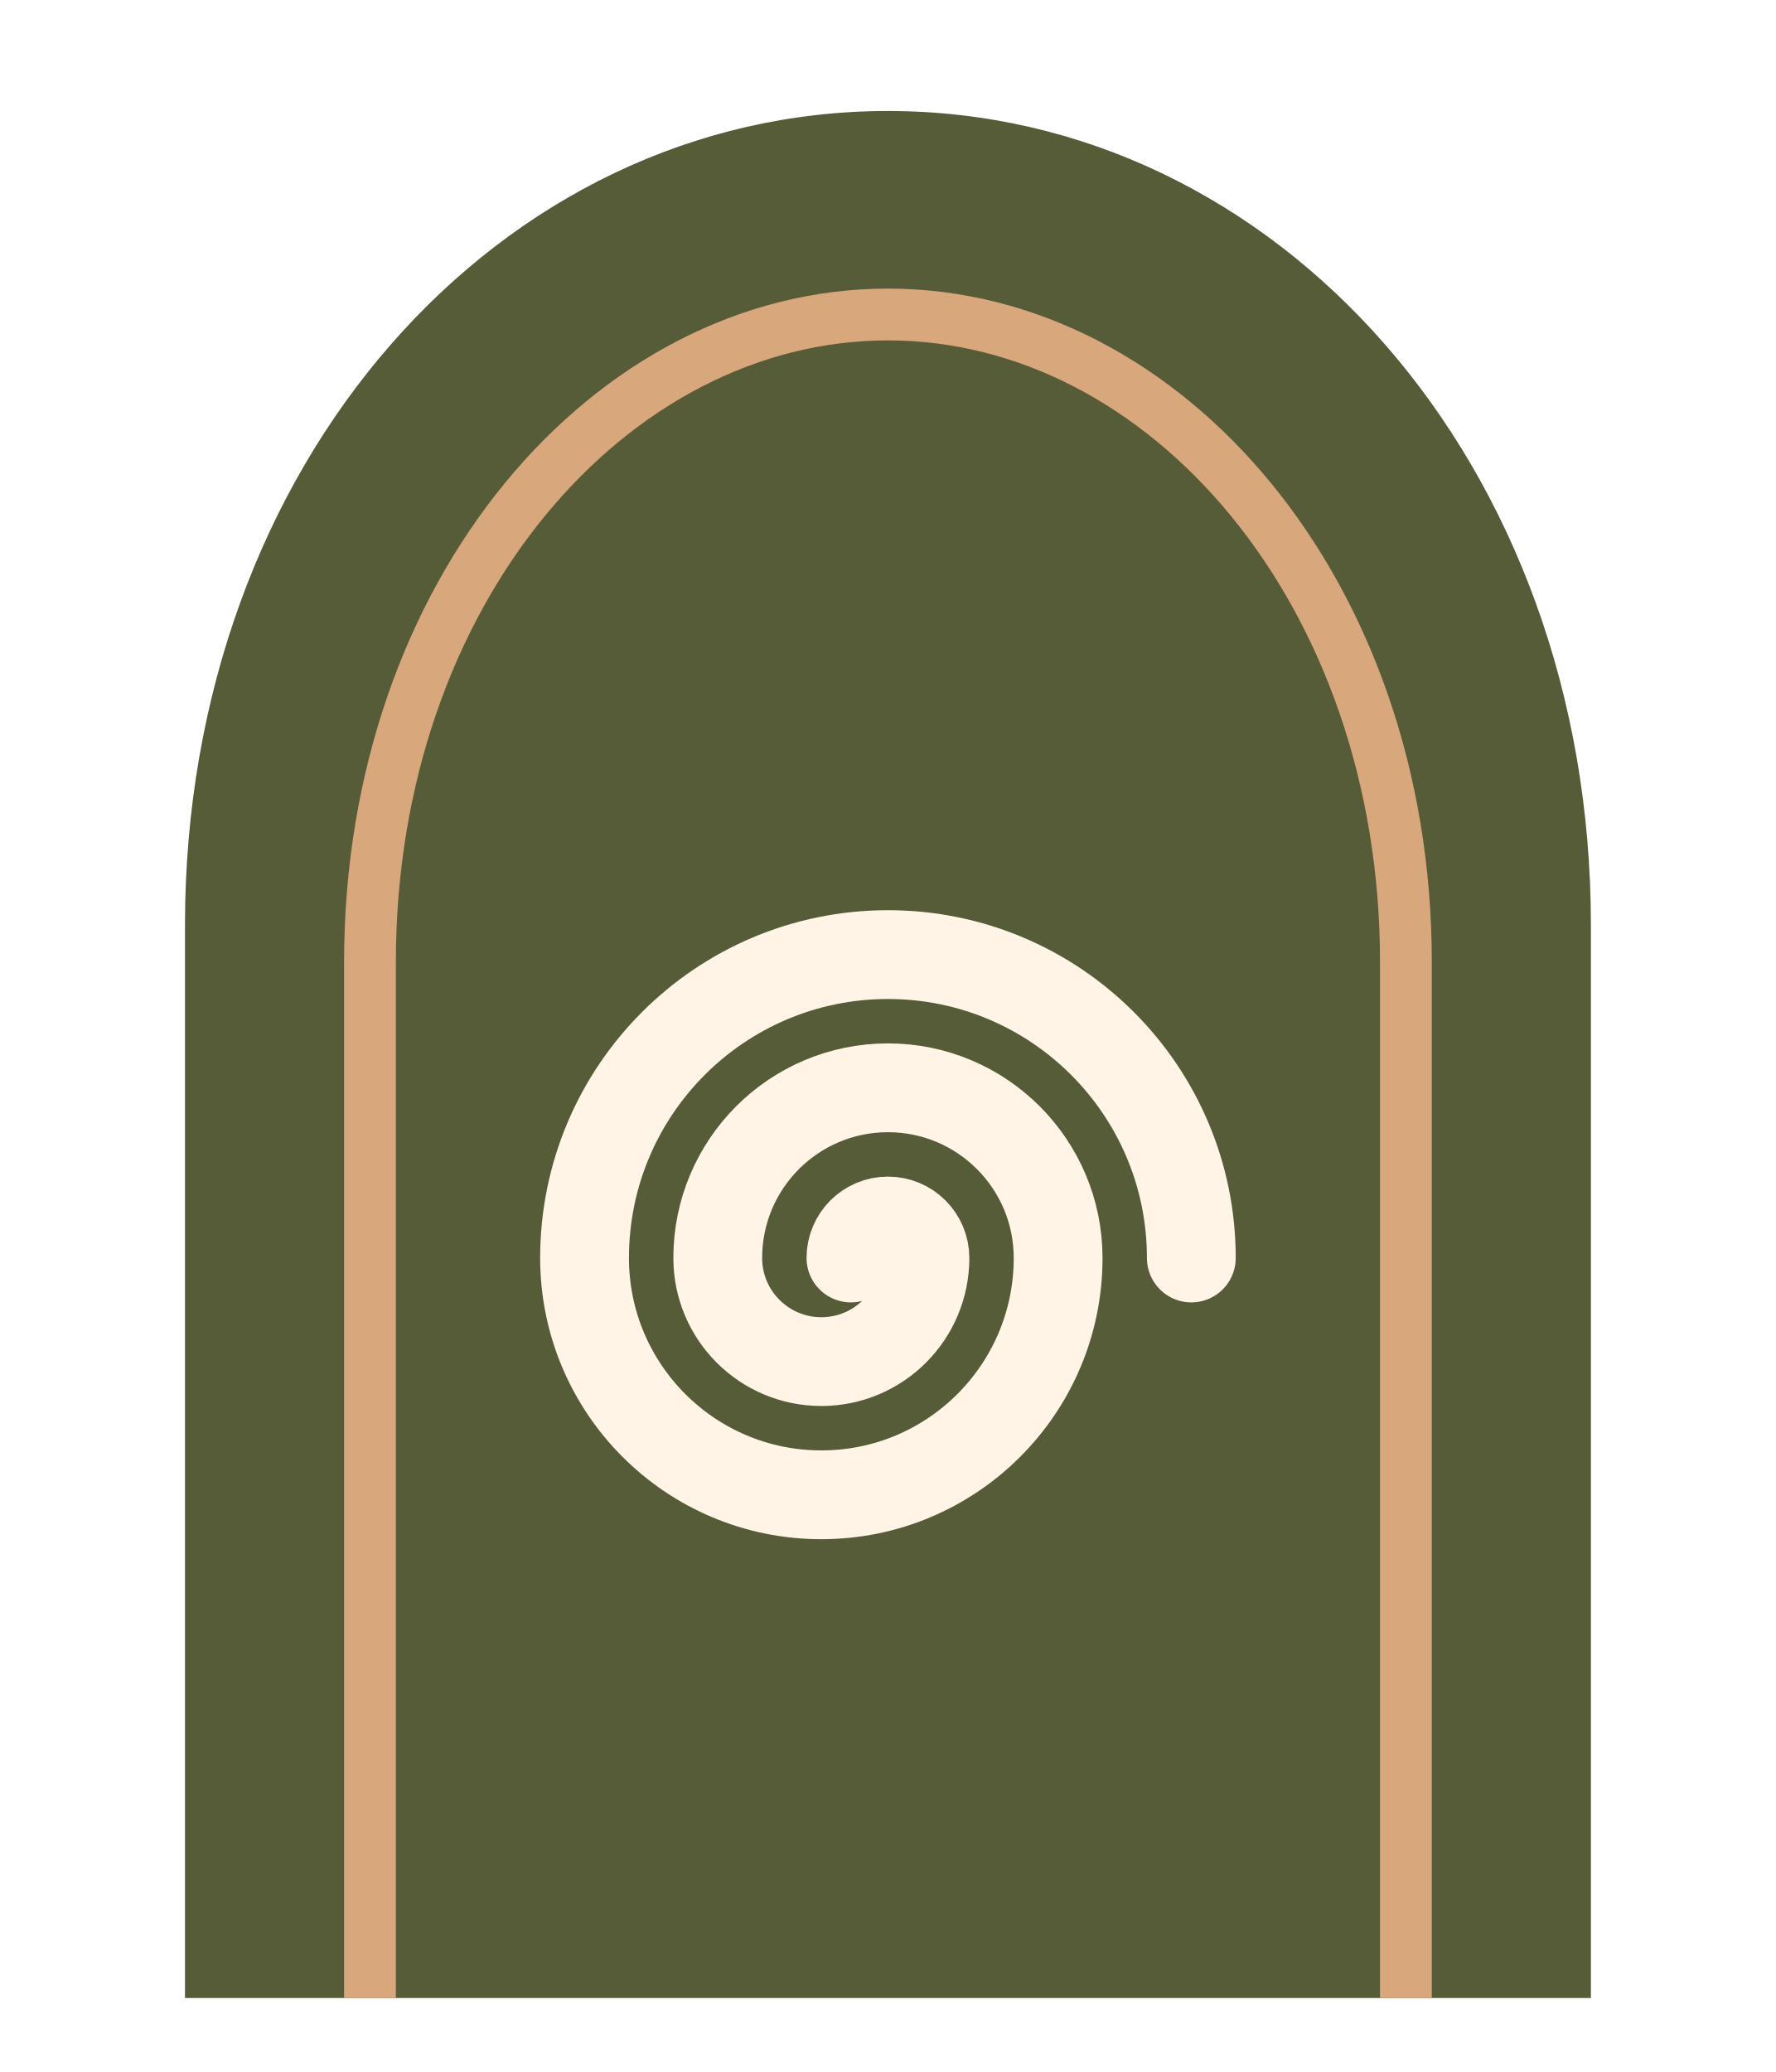
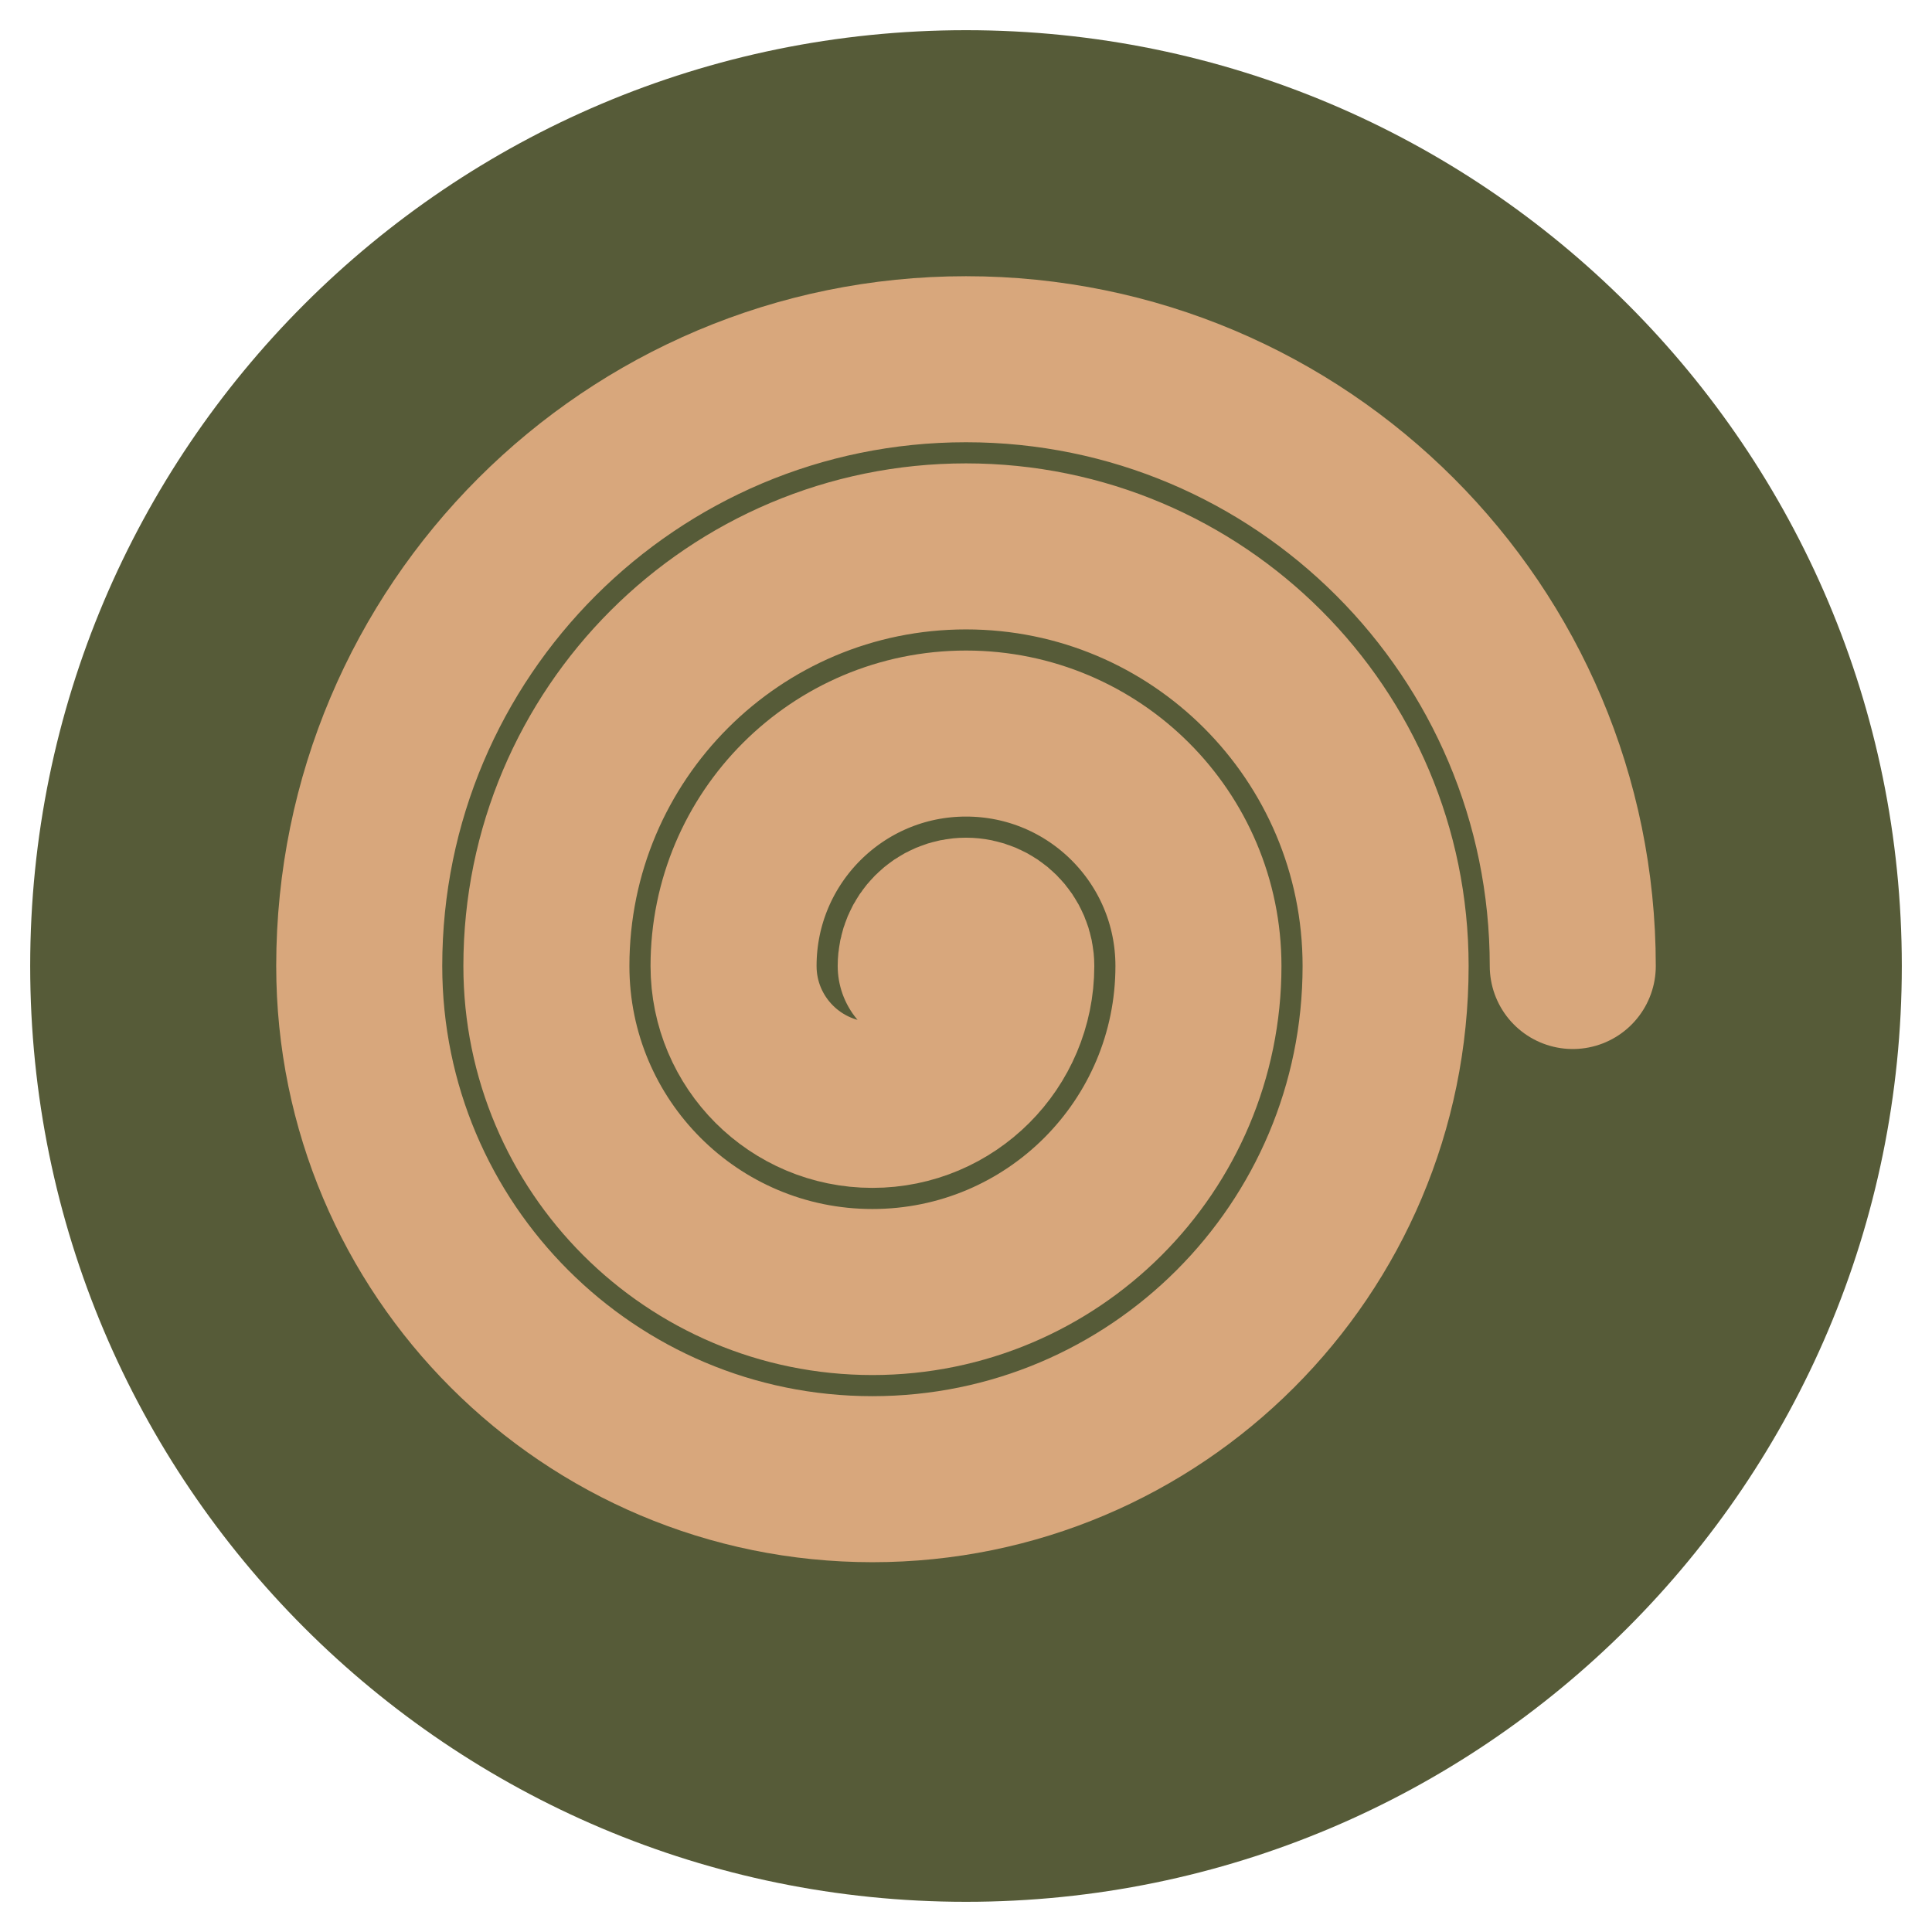
- <svg xmlns="http://www.w3.org/2000/svg" viewBox="8 6 48 56">
-   <path d="M13 60V31C13 18.5 21.5 9 32 9s19 9.5 19 22V60Z" fill="#565b38" />
-   <path d="M18 60V32C18 22 24.5 14.5 32 14.5S46 22 46 32V60" fill="none" stroke="#d8a77c" stroke-width="1.4" />
-   <path d="M31 40A1 1 0 0 1 33 40A2.8 2.8 0 0 1 27.4 40A4.6 4.6 0 0 1 36.6 40A6.4 6.4 0 0 1 23.8 40A8.2 8.2 0 0 1 40.2 40" fill="none" stroke="#fff4e6" stroke-width="2.4" stroke-linecap="round" />
+ <svg xmlns="http://www.w3.org/2000/svg" viewBox="0 0 64 64">
+   <circle cx="32" cy="32" r="31" fill="#565b38" />
+   <path d="M30.5 32A1.5 1.5 0 0 1 33.5 32A4.6 4.6 0 0 1 24.3 32A7.7 7.7 0 0 1 39.7 32A10.8 10.8 0 0 1 18.1 32A13.9 13.9 0 0 1 45.9 32A17 17 0 0 1 11.9 32A20.1 20.1 0 0 1 52.1 32" fill="none" stroke="#d8a77c" stroke-width="5.5" stroke-linecap="round" />
</svg>
